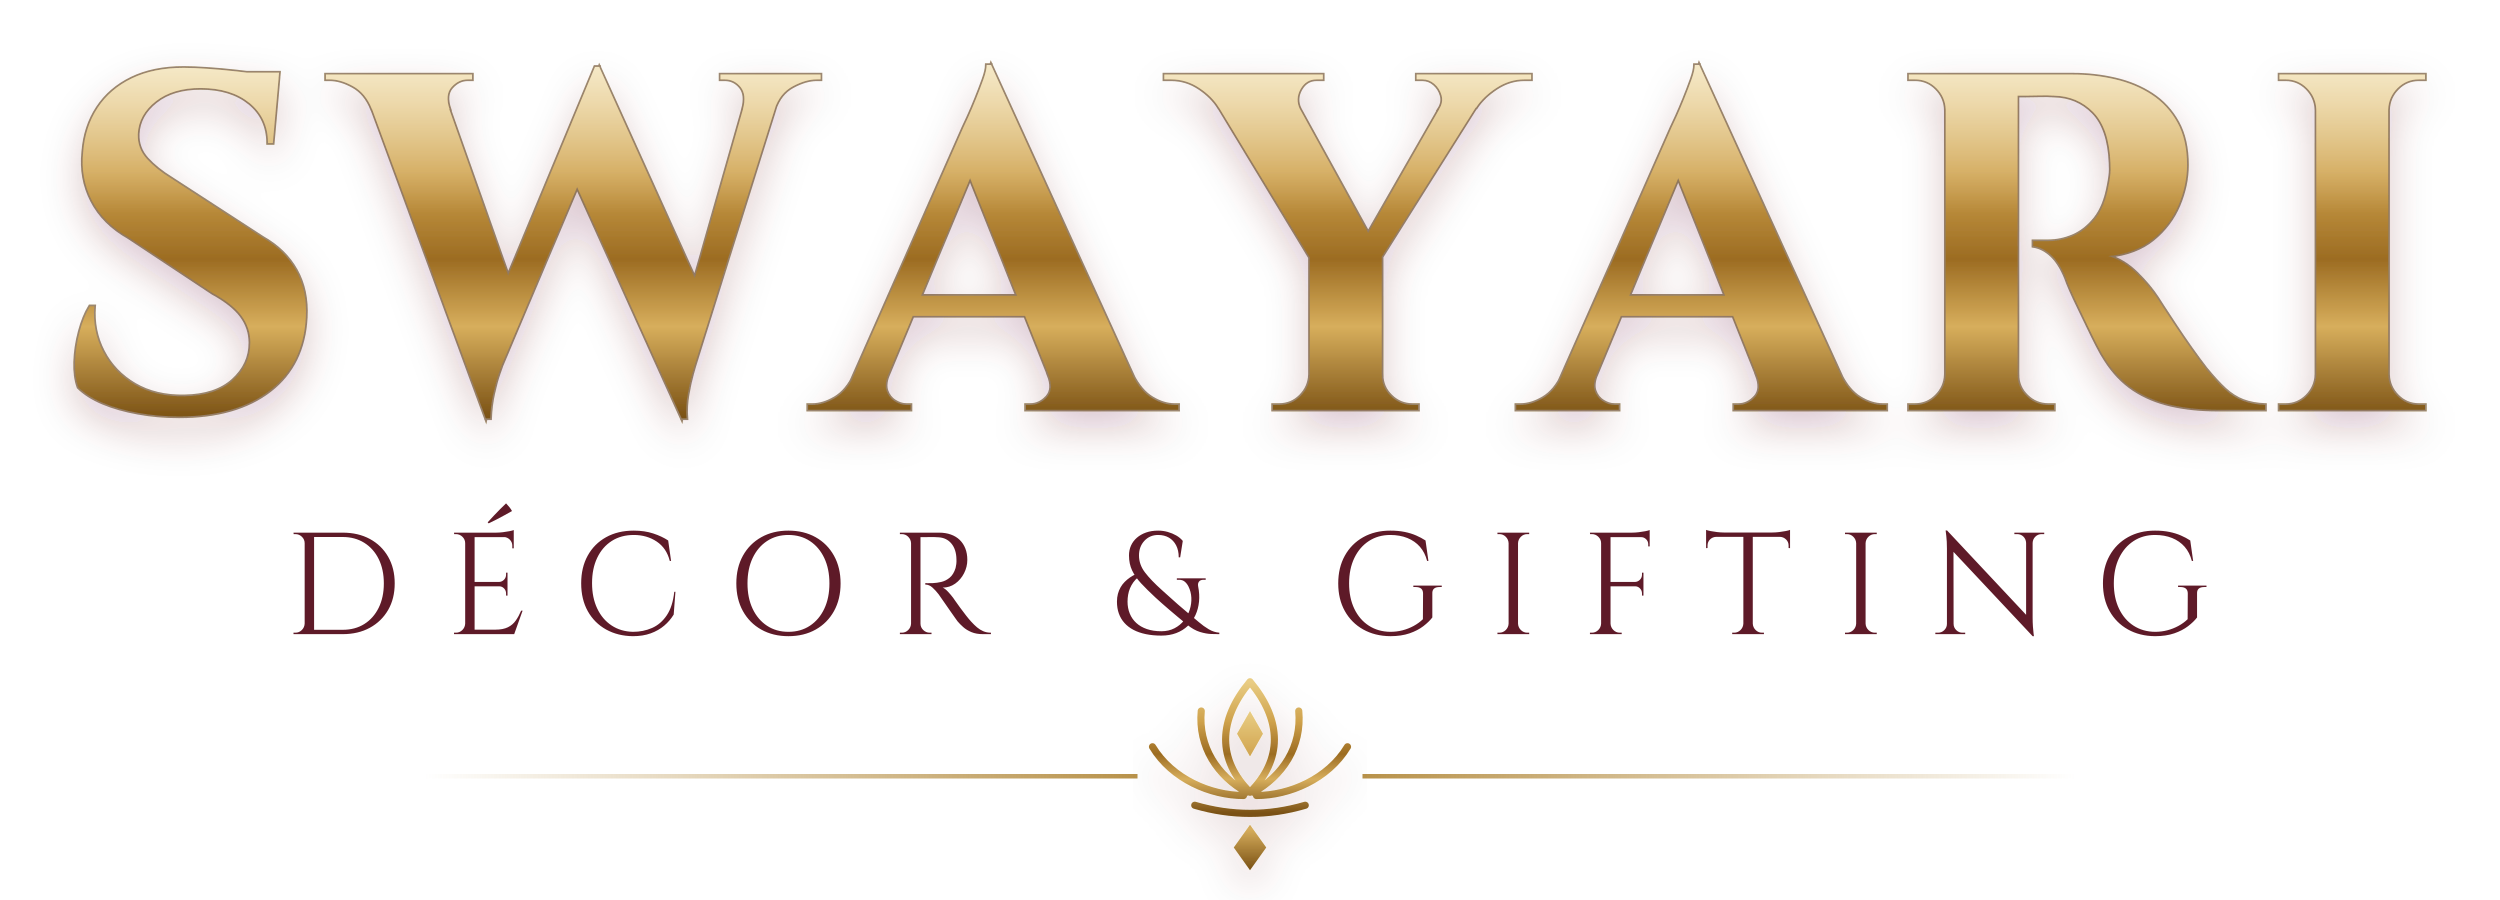
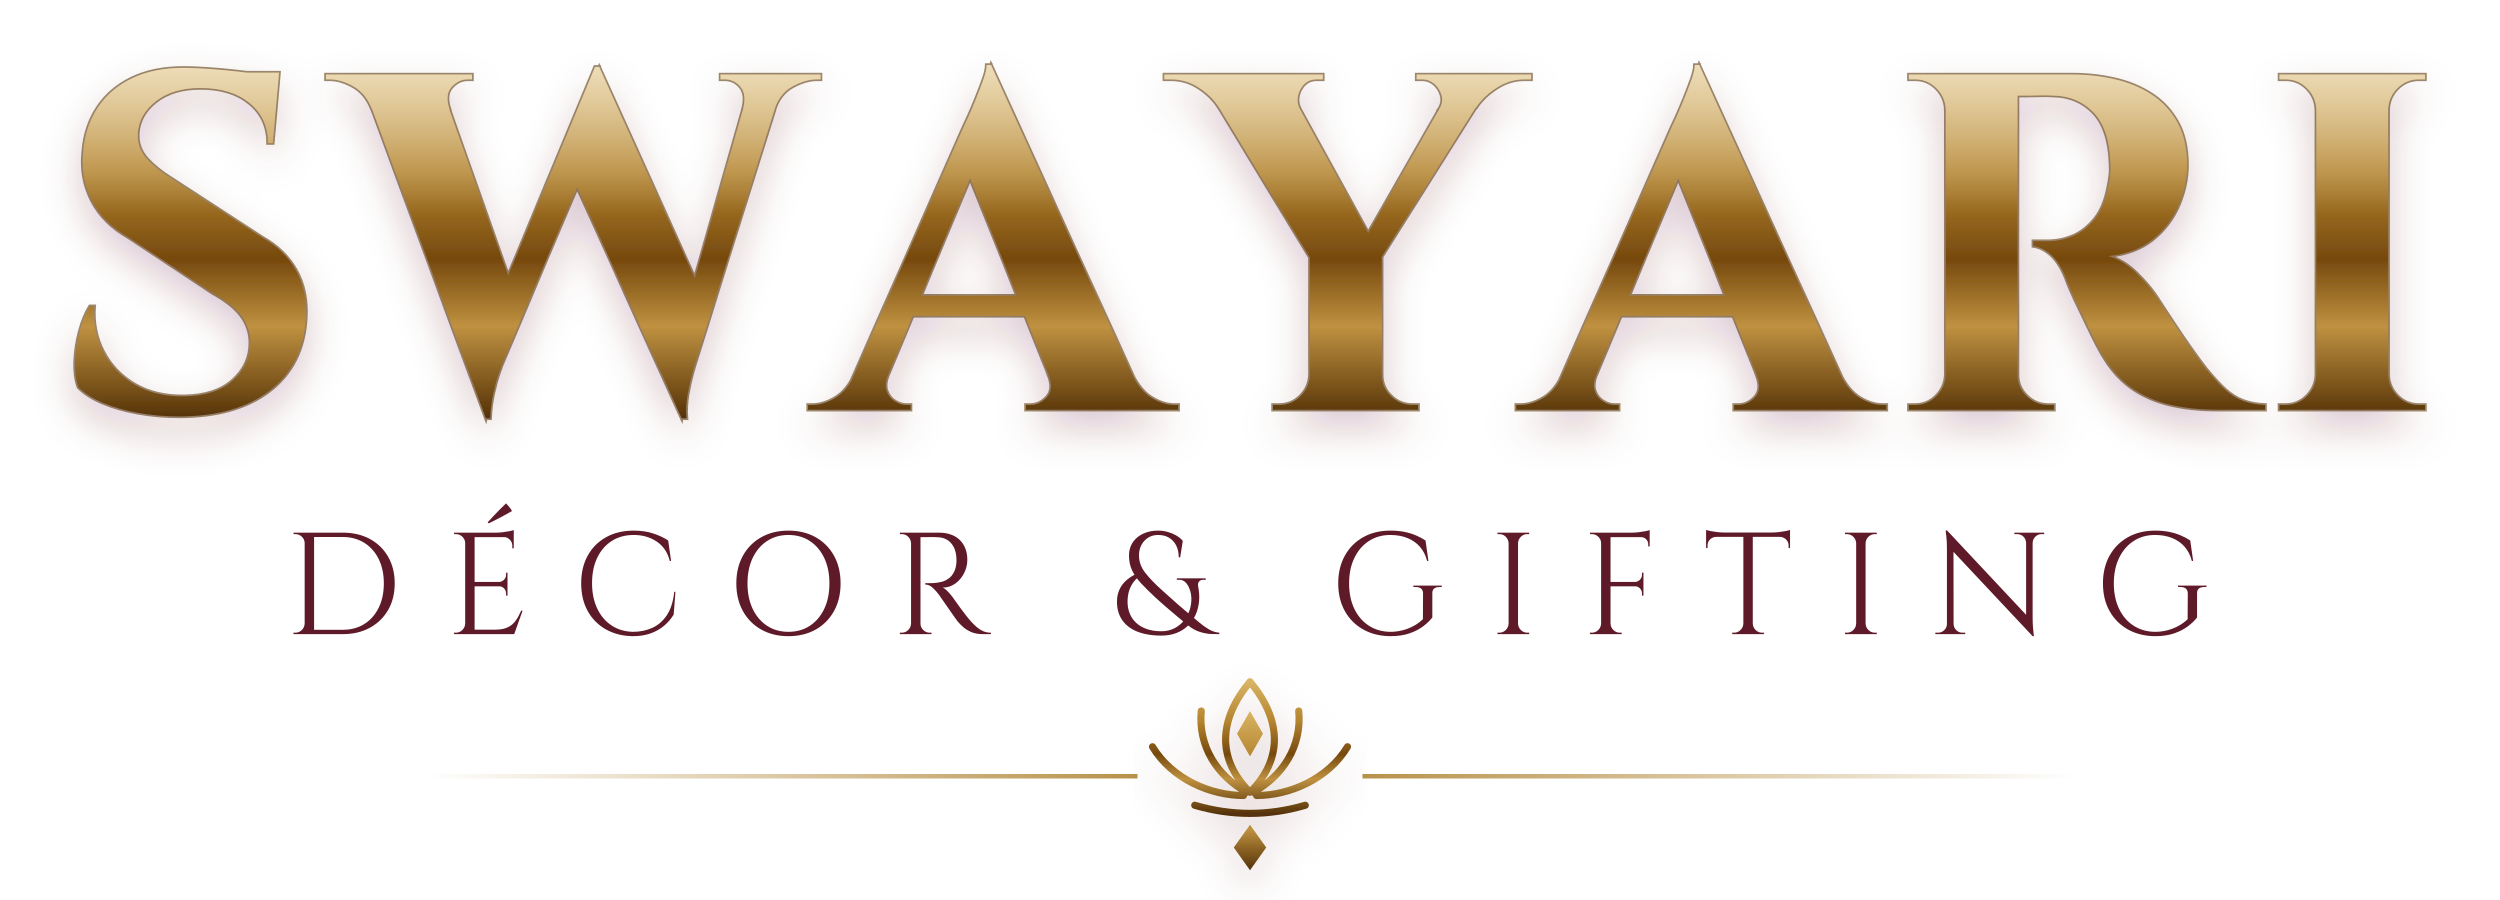
<svg xmlns="http://www.w3.org/2000/svg" viewBox="0 0 1000 360" role="img" aria-label="SWAYARI — Décor &amp; Gifting">
  <defs>
    <linearGradient id="g" x1="0" y1="-137.9" x2="0" y2="3.4" gradientUnits="userSpaceOnUse">
-       <stop offset="0" stop-color="#E9CD84" />
-       <stop offset="0.3" stop-color="#CFA24C" />
-       <stop offset="0.55" stop-color="#9C6C22" />
-       <stop offset="0.74" stop-color="#D7AE5C" />
-       <stop offset="1" stop-color="#7A5114" />
+       <stop offset="0" stop-color="#D8B464" />
+       <stop offset="0.3" stop-color="#B4842F" />
+       <stop offset="0.55" stop-color="#76490E" />
+       <stop offset="0.74" stop-color="#BF9140" />
+       <stop offset="1" stop-color="#553207" />
    </linearGradient>
    <linearGradient id="gl" x1="0" y1="0" x2="0" y2="1">
-       <stop offset="0" stop-color="#E9CD84" />
-       <stop offset="0.3" stop-color="#CFA24C" />
-       <stop offset="0.55" stop-color="#9C6C22" />
-       <stop offset="0.74" stop-color="#D7AE5C" />
-       <stop offset="1" stop-color="#7A5114" />
+       <stop offset="0" stop-color="#D8B464" />
+       <stop offset="0.3" stop-color="#B4842F" />
+       <stop offset="0.55" stop-color="#76490E" />
+       <stop offset="0.74" stop-color="#BF9140" />
+       <stop offset="1" stop-color="#553207" />
    </linearGradient>
    <linearGradient id="shine" x1="0" y1="-137.9" x2="0" y2="3.4" gradientUnits="userSpaceOnUse">
      <stop offset="0" stop-color="#fff" stop-opacity="0.55" />
      <stop offset="0.42" stop-color="#fff" stop-opacity="0" />
    </linearGradient>
    <linearGradient id="orn" x1="0" y1="0" x2="1" y2="0">
      <stop offset="0" stop-color="#B8924A" stop-opacity="0" />
      <stop offset="1" stop-color="#B8924A" />
    </linearGradient>
    <linearGradient id="ornR" x1="0" y1="0" x2="1" y2="0">
      <stop offset="0" stop-color="#B8924A" />
      <stop offset="1" stop-color="#B8924A" stop-opacity="0" />
    </linearGradient>
    <filter id="s" x="-10%" y="-30%" width="120%" height="170%">
-       <feDropShadow dx="0" dy="1.2" stdDeviation="0.6" flood-color="#3A2208" flood-opacity="0.35" />
+       <feDropShadow dx="0" dy="1.2" stdDeviation="0.6" flood-color="#3A2208" flood-opacity="0.45" />
      <feDropShadow dx="0" dy="7" stdDeviation="8" flood-color="#5E1A28" flood-opacity="0.22" />
    </filter>
  </defs>
  <g filter="url(#s)">
    <path transform="translate(20.45,163.89)" d="M53.051 -136.745Q56.881 -136.745 62.531 -136.362Q68.181 -135.979 74.214 -135.309Q80.247 -134.638 84.747 -133.968Q89.248 -133.298 90.972 -132.532L88.674 -106.676H86.758Q86.758 -116.636 79.385 -122.668Q72.011 -128.701 59.754 -128.701Q48.646 -128.701 41.847 -123.339Q35.048 -117.976 34.665 -110.315Q34.474 -104.57 38.304 -100.356Q42.134 -96.143 48.071 -92.504L84.652 -68.756Q93.462 -63.776 97.962 -55.732Q102.463 -47.688 101.888 -36.963Q100.931 -18.194 87.525 -7.757Q74.118 2.681 51.136 2.681Q42.709 2.681 34.761 1.245Q26.813 -0.192 20.684 -2.777Q14.555 -5.363 10.917 -9.001Q9.384 -13.215 9.576 -19.152Q9.768 -25.089 11.395 -31.218Q13.023 -37.346 15.513 -41.368H17.237Q16.471 -31.601 20.78 -23.27Q25.089 -14.939 33.42 -10.055Q41.751 -5.171 53.242 -5.363Q65.883 -5.554 72.777 -11.778Q79.672 -18.003 79.672 -26.813Q79.672 -32.75 76.129 -37.538Q72.586 -42.326 64.542 -46.731L31.026 -68.947Q20.876 -74.693 16.279 -83.694Q11.683 -92.696 12.832 -103.229Q13.598 -113.188 18.577 -120.753Q23.557 -128.318 32.271 -132.532Q40.985 -136.745 53.051 -136.745ZM91.163 -134.83 90.78 -130.808H68.181V-134.83ZM123.722 -132.915H154.748L185.391 -46.348L173.9 3.447ZM219.29 -137.128 222.737 -118.168 180.22 -17.811Q180.22 -17.811 179.071 -14.555Q177.922 -11.3 176.868 -6.512Q175.815 -1.724 175.624 3.447H173.9L168.537 -19.343L217.566 -137.128ZM219.29 -136.937 261.424 -43.858 252.231 3.447 206.075 -98.633ZM293.408 -132.915 257.402 -17.811Q257.402 -17.811 256.445 -14.46Q255.487 -11.108 254.625 -6.224Q253.764 -1.341 254.147 3.447H252.231L246.869 -15.513L280.385 -132.915ZM276.746 -120.274Q278.278 -126.02 275.788 -129.084Q273.299 -132.149 269.468 -132.149H267.745V-134.064H307.772V-132.149Q307.772 -132.149 307.006 -132.149Q306.24 -132.149 306.24 -132.149Q301.835 -132.149 296.664 -129.372Q291.493 -126.595 289.386 -120.274ZM159.344 -120.274H128.318Q125.828 -126.595 120.849 -129.372Q115.869 -132.149 111.464 -132.149Q111.464 -132.149 110.698 -132.149Q109.932 -132.149 109.932 -132.149V-134.064H168.346V-132.149H166.622Q162.983 -132.149 160.206 -129.084Q157.429 -126.02 159.344 -120.274ZM375.953 -137.894 438.389 -1.149H404.107L364.27 -100.931ZM334.776 -13.981Q333.244 -10.151 334.202 -7.469Q335.159 -4.788 337.458 -3.352Q339.756 -1.915 342.054 -1.915H343.778V0.0H302.793V-1.915Q302.793 -1.915 303.654 -1.915Q304.516 -1.915 304.516 -1.915Q308.921 -1.915 313.614 -4.692Q318.306 -7.469 321.37 -13.981ZM375.953 -137.894 376.719 -114.529 329.222 -0.575H315.241L364.845 -112.805Q365.42 -113.954 366.856 -117.114Q368.292 -120.274 369.92 -124.296Q371.548 -128.318 372.889 -132.053Q374.23 -135.787 374.23 -137.894ZM396.063 -45.582V-37.538H339.756V-45.582ZM398.936 -13.981H432.451Q435.707 -7.469 440.304 -4.692Q444.9 -1.915 449.305 -1.915Q449.305 -1.915 450.071 -1.915Q450.837 -1.915 450.837 -1.915V0.0H389.934V-1.915H391.658Q395.488 -1.915 398.361 -5.075Q401.234 -8.235 398.936 -13.981ZM492.014 -133.872 531.276 -62.627 504.08 -59.946 459.264 -133.872ZM532.233 -61.669V0.0H503.505V-61.669ZM563.068 -133.872H578.006L530.127 -57.839L520.551 -59.754ZM555.216 -120.274Q556.939 -122.956 556.173 -125.733Q555.407 -128.51 553.3 -130.329Q551.194 -132.149 548.512 -132.149Q548.512 -132.149 547.363 -132.149Q546.214 -132.149 546.214 -132.149V-134.064H591.987V-132.149H589.306Q583.369 -132.149 578.102 -128.701Q572.835 -125.254 569.963 -120.849ZM499.483 -120.274 467.117 -120.849Q464.435 -125.254 459.264 -128.701Q454.093 -132.149 447.965 -132.149H445.283V-134.064H508.676V-132.149Q508.676 -132.149 507.431 -132.149Q506.187 -132.149 506.187 -132.149Q501.973 -132.149 499.771 -128.222Q497.568 -124.296 499.483 -120.274ZM504.08 -13.981V0.0H488.758V-1.915Q488.758 -1.915 489.907 -1.915Q491.057 -1.915 491.248 -1.915Q496.228 -1.915 499.771 -5.458Q503.314 -9.001 503.505 -13.981ZM531.659 -13.981H532.233Q532.233 -9.001 535.872 -5.458Q539.511 -1.915 544.491 -1.915Q544.491 -1.915 545.64 -1.915Q546.789 -1.915 546.789 -1.915V0.0H531.659ZM659.211 -137.894 721.646 -1.149H687.364L647.528 -100.931ZM618.034 -13.981Q616.502 -10.151 617.46 -7.469Q618.417 -4.788 620.715 -3.352Q623.014 -1.915 625.312 -1.915H627.036V0.0H586.05V-1.915Q586.05 -1.915 586.912 -1.915Q587.774 -1.915 587.774 -1.915Q592.179 -1.915 596.871 -4.692Q601.563 -7.469 604.628 -13.981ZM659.211 -137.894 659.977 -114.529 612.48 -0.575H598.499L648.103 -112.805Q648.677 -113.954 650.114 -117.114Q651.55 -120.274 653.178 -124.296Q654.806 -128.318 656.147 -132.053Q657.487 -135.787 657.487 -137.894ZM679.32 -45.582V-37.538H623.014V-45.582ZM682.193 -13.981H715.709Q718.965 -7.469 723.561 -4.692Q728.158 -1.915 732.563 -1.915Q732.563 -1.915 733.329 -1.915Q734.095 -1.915 734.095 -1.915V0.0H673.192V-1.915H674.915Q678.746 -1.915 681.619 -5.075Q684.491 -8.235 682.193 -13.981ZM784.082 -134.064H808.788Q817.406 -134.064 825.641 -132.149Q833.877 -130.233 840.293 -126.02Q846.709 -121.807 850.539 -114.912Q854.369 -108.017 854.369 -97.867Q854.369 -89.823 851.018 -81.875Q847.666 -73.927 840.772 -68.277Q833.877 -62.627 822.96 -61.478Q829.089 -59.563 834.164 -54.583Q839.239 -49.604 842.495 -44.624Q842.687 -44.241 844.698 -41.177Q846.709 -38.112 849.677 -33.612Q852.646 -29.111 855.902 -24.515Q859.157 -19.918 861.839 -16.471Q866.052 -11.3 869.499 -8.14Q872.947 -4.98 876.777 -3.543Q880.608 -2.107 885.587 -1.915V0.0H866.818Q856.476 0.0 848.049 -1.915Q839.622 -3.83 833.111 -8.14Q826.599 -12.449 821.811 -19.918Q820.279 -22.216 818.459 -25.759Q816.64 -29.303 814.725 -33.324Q812.81 -37.346 810.99 -41.081Q809.171 -44.816 807.83 -47.88Q806.489 -50.944 805.915 -52.668Q803.425 -58.797 800.074 -61.861Q796.722 -64.925 792.892 -65.5V-67.415Q793.466 -67.415 795.19 -67.415Q796.913 -67.415 798.829 -67.415Q804 -67.415 808.883 -69.522Q813.767 -71.628 817.598 -76.416Q821.428 -81.204 822.96 -89.631Q823.343 -91.355 823.63 -93.653Q823.918 -95.951 823.726 -98.824Q823.152 -112.614 816.832 -119.029Q810.511 -125.445 801.127 -125.637Q798.446 -125.828 795.286 -125.733Q792.126 -125.637 789.54 -125.637Q786.954 -125.637 785.997 -125.637Q785.997 -125.828 785.518 -127.839Q785.039 -129.85 784.56 -131.957Q784.082 -134.064 784.082 -134.064ZM786.571 -134.064V0.0H757.843V-134.064ZM758.418 -13.981V0.0H743.096V-1.915Q743.288 -1.915 744.341 -1.915Q745.395 -1.915 745.586 -1.915Q750.566 -1.915 754.109 -5.458Q757.652 -9.001 757.843 -13.981ZM758.418 -120.083H757.843Q757.652 -125.062 754.109 -128.605Q750.566 -132.149 745.586 -132.149Q745.395 -132.149 744.341 -132.149Q743.288 -132.149 743.096 -132.149V-134.064H758.418ZM785.997 -13.981H786.571Q786.571 -9.001 790.21 -5.458Q793.849 -1.915 798.829 -1.915Q799.212 -1.915 800.169 -1.915Q801.127 -1.915 801.127 -1.915V0.0H785.997ZM934.808 -134.064V0.0H906.08V-134.064ZM906.654 -13.981V0.0H891.333V-1.915Q891.333 -1.915 892.578 -1.915Q893.822 -1.915 893.822 -1.915Q898.802 -1.915 902.345 -5.458Q905.888 -9.001 906.08 -13.981ZM906.654 -120.083H906.08Q905.888 -125.062 902.345 -128.605Q898.802 -132.149 893.822 -132.149Q893.822 -132.149 892.578 -132.149Q891.333 -132.149 891.333 -132.149V-134.064H906.654ZM934.233 -13.981H934.808Q934.999 -9.001 938.542 -5.458Q942.085 -1.915 947.065 -1.915Q947.065 -1.915 948.214 -1.915Q949.363 -1.915 949.555 -1.915V0.0H934.233ZM934.233 -120.083V-134.064H949.555V-132.149Q949.363 -132.149 948.214 -132.149Q947.065 -132.149 947.065 -132.149Q942.085 -132.149 938.542 -128.605Q934.999 -125.062 934.808 -120.083Z" fill="url(#g)" stroke="#5C3A0A" stroke-opacity="0.6" stroke-width="1.4" paint-order="stroke" />
    <path transform="translate(20.45,163.89)" d="M53.051 -136.745Q56.881 -136.745 62.531 -136.362Q68.181 -135.979 74.214 -135.309Q80.247 -134.638 84.747 -133.968Q89.248 -133.298 90.972 -132.532L88.674 -106.676H86.758Q86.758 -116.636 79.385 -122.668Q72.011 -128.701 59.754 -128.701Q48.646 -128.701 41.847 -123.339Q35.048 -117.976 34.665 -110.315Q34.474 -104.57 38.304 -100.356Q42.134 -96.143 48.071 -92.504L84.652 -68.756Q93.462 -63.776 97.962 -55.732Q102.463 -47.688 101.888 -36.963Q100.931 -18.194 87.525 -7.757Q74.118 2.681 51.136 2.681Q42.709 2.681 34.761 1.245Q26.813 -0.192 20.684 -2.777Q14.555 -5.363 10.917 -9.001Q9.384 -13.215 9.576 -19.152Q9.768 -25.089 11.395 -31.218Q13.023 -37.346 15.513 -41.368H17.237Q16.471 -31.601 20.78 -23.27Q25.089 -14.939 33.42 -10.055Q41.751 -5.171 53.242 -5.363Q65.883 -5.554 72.777 -11.778Q79.672 -18.003 79.672 -26.813Q79.672 -32.75 76.129 -37.538Q72.586 -42.326 64.542 -46.731L31.026 -68.947Q20.876 -74.693 16.279 -83.694Q11.683 -92.696 12.832 -103.229Q13.598 -113.188 18.577 -120.753Q23.557 -128.318 32.271 -132.532Q40.985 -136.745 53.051 -136.745ZM91.163 -134.83 90.78 -130.808H68.181V-134.83ZM123.722 -132.915H154.748L185.391 -46.348L173.9 3.447ZM219.29 -137.128 222.737 -118.168 180.22 -17.811Q180.22 -17.811 179.071 -14.555Q177.922 -11.3 176.868 -6.512Q175.815 -1.724 175.624 3.447H173.9L168.537 -19.343L217.566 -137.128ZM219.29 -136.937 261.424 -43.858 252.231 3.447 206.075 -98.633ZM293.408 -132.915 257.402 -17.811Q257.402 -17.811 256.445 -14.46Q255.487 -11.108 254.625 -6.224Q253.764 -1.341 254.147 3.447H252.231L246.869 -15.513L280.385 -132.915ZM276.746 -120.274Q278.278 -126.02 275.788 -129.084Q273.299 -132.149 269.468 -132.149H267.745V-134.064H307.772V-132.149Q307.772 -132.149 307.006 -132.149Q306.24 -132.149 306.24 -132.149Q301.835 -132.149 296.664 -129.372Q291.493 -126.595 289.386 -120.274ZM159.344 -120.274H128.318Q125.828 -126.595 120.849 -129.372Q115.869 -132.149 111.464 -132.149Q111.464 -132.149 110.698 -132.149Q109.932 -132.149 109.932 -132.149V-134.064H168.346V-132.149H166.622Q162.983 -132.149 160.206 -129.084Q157.429 -126.02 159.344 -120.274ZM375.953 -137.894 438.389 -1.149H404.107L364.27 -100.931ZM334.776 -13.981Q333.244 -10.151 334.202 -7.469Q335.159 -4.788 337.458 -3.352Q339.756 -1.915 342.054 -1.915H343.778V0.0H302.793V-1.915Q302.793 -1.915 303.654 -1.915Q304.516 -1.915 304.516 -1.915Q308.921 -1.915 313.614 -4.692Q318.306 -7.469 321.37 -13.981ZM375.953 -137.894 376.719 -114.529 329.222 -0.575H315.241L364.845 -112.805Q365.42 -113.954 366.856 -117.114Q368.292 -120.274 369.92 -124.296Q371.548 -128.318 372.889 -132.053Q374.23 -135.787 374.23 -137.894ZM396.063 -45.582V-37.538H339.756V-45.582ZM398.936 -13.981H432.451Q435.707 -7.469 440.304 -4.692Q444.9 -1.915 449.305 -1.915Q449.305 -1.915 450.071 -1.915Q450.837 -1.915 450.837 -1.915V0.0H389.934V-1.915H391.658Q395.488 -1.915 398.361 -5.075Q401.234 -8.235 398.936 -13.981ZM492.014 -133.872 531.276 -62.627 504.08 -59.946 459.264 -133.872ZM532.233 -61.669V0.0H503.505V-61.669ZM563.068 -133.872H578.006L530.127 -57.839L520.551 -59.754ZM555.216 -120.274Q556.939 -122.956 556.173 -125.733Q555.407 -128.51 553.3 -130.329Q551.194 -132.149 548.512 -132.149Q548.512 -132.149 547.363 -132.149Q546.214 -132.149 546.214 -132.149V-134.064H591.987V-132.149H589.306Q583.369 -132.149 578.102 -128.701Q572.835 -125.254 569.963 -120.849ZM499.483 -120.274 467.117 -120.849Q464.435 -125.254 459.264 -128.701Q454.093 -132.149 447.965 -132.149H445.283V-134.064H508.676V-132.149Q508.676 -132.149 507.431 -132.149Q506.187 -132.149 506.187 -132.149Q501.973 -132.149 499.771 -128.222Q497.568 -124.296 499.483 -120.274ZM504.08 -13.981V0.0H488.758V-1.915Q488.758 -1.915 489.907 -1.915Q491.057 -1.915 491.248 -1.915Q496.228 -1.915 499.771 -5.458Q503.314 -9.001 503.505 -13.981ZM531.659 -13.981H532.233Q532.233 -9.001 535.872 -5.458Q539.511 -1.915 544.491 -1.915Q544.491 -1.915 545.64 -1.915Q546.789 -1.915 546.789 -1.915V0.0H531.659ZM659.211 -137.894 721.646 -1.149H687.364L647.528 -100.931ZM618.034 -13.981Q616.502 -10.151 617.46 -7.469Q618.417 -4.788 620.715 -3.352Q623.014 -1.915 625.312 -1.915H627.036V0.0H586.05V-1.915Q586.05 -1.915 586.912 -1.915Q587.774 -1.915 587.774 -1.915Q592.179 -1.915 596.871 -4.692Q601.563 -7.469 604.628 -13.981ZM659.211 -137.894 659.977 -114.529 612.48 -0.575H598.499L648.103 -112.805Q648.677 -113.954 650.114 -117.114Q651.55 -120.274 653.178 -124.296Q654.806 -128.318 656.147 -132.053Q657.487 -135.787 657.487 -137.894ZM679.32 -45.582V-37.538H623.014V-45.582ZM682.193 -13.981H715.709Q718.965 -7.469 723.561 -4.692Q728.158 -1.915 732.563 -1.915Q732.563 -1.915 733.329 -1.915Q734.095 -1.915 734.095 -1.915V0.0H673.192V-1.915H674.915Q678.746 -1.915 681.619 -5.075Q684.491 -8.235 682.193 -13.981ZM784.082 -134.064H808.788Q817.406 -134.064 825.641 -132.149Q833.877 -130.233 840.293 -126.02Q846.709 -121.807 850.539 -114.912Q854.369 -108.017 854.369 -97.867Q854.369 -89.823 851.018 -81.875Q847.666 -73.927 840.772 -68.277Q833.877 -62.627 822.96 -61.478Q829.089 -59.563 834.164 -54.583Q839.239 -49.604 842.495 -44.624Q842.687 -44.241 844.698 -41.177Q846.709 -38.112 849.677 -33.612Q852.646 -29.111 855.902 -24.515Q859.157 -19.918 861.839 -16.471Q866.052 -11.3 869.499 -8.14Q872.947 -4.98 876.777 -3.543Q880.608 -2.107 885.587 -1.915V0.0H866.818Q856.476 0.0 848.049 -1.915Q839.622 -3.83 833.111 -8.14Q826.599 -12.449 821.811 -19.918Q820.279 -22.216 818.459 -25.759Q816.64 -29.303 814.725 -33.324Q812.81 -37.346 810.99 -41.081Q809.171 -44.816 807.83 -47.88Q806.489 -50.944 805.915 -52.668Q803.425 -58.797 800.074 -61.861Q796.722 -64.925 792.892 -65.5V-67.415Q793.466 -67.415 795.19 -67.415Q796.913 -67.415 798.829 -67.415Q804 -67.415 808.883 -69.522Q813.767 -71.628 817.598 -76.416Q821.428 -81.204 822.96 -89.631Q823.343 -91.355 823.63 -93.653Q823.918 -95.951 823.726 -98.824Q823.152 -112.614 816.832 -119.029Q810.511 -125.445 801.127 -125.637Q798.446 -125.828 795.286 -125.733Q792.126 -125.637 789.54 -125.637Q786.954 -125.637 785.997 -125.637Q785.997 -125.828 785.518 -127.839Q785.039 -129.85 784.56 -131.957Q784.082 -134.064 784.082 -134.064ZM786.571 -134.064V0.0H757.843V-134.064ZM758.418 -13.981V0.0H743.096V-1.915Q743.288 -1.915 744.341 -1.915Q745.395 -1.915 745.586 -1.915Q750.566 -1.915 754.109 -5.458Q757.652 -9.001 757.843 -13.981ZM758.418 -120.083H757.843Q757.652 -125.062 754.109 -128.605Q750.566 -132.149 745.586 -132.149Q745.395 -132.149 744.341 -132.149Q743.288 -132.149 743.096 -132.149V-134.064H758.418ZM785.997 -13.981H786.571Q786.571 -9.001 790.21 -5.458Q793.849 -1.915 798.829 -1.915Q799.212 -1.915 800.169 -1.915Q801.127 -1.915 801.127 -1.915V0.0H785.997ZM934.808 -134.064V0.0H906.08V-134.064ZM906.654 -13.981V0.0H891.333V-1.915Q891.333 -1.915 892.578 -1.915Q893.822 -1.915 893.822 -1.915Q898.802 -1.915 902.345 -5.458Q905.888 -9.001 906.08 -13.981ZM906.654 -120.083H906.08Q905.888 -125.062 902.345 -128.605Q898.802 -132.149 893.822 -132.149Q893.822 -132.149 892.578 -132.149Q891.333 -132.149 891.333 -132.149V-134.064H906.654ZM934.233 -13.981H934.808Q934.999 -9.001 938.542 -5.458Q942.085 -1.915 947.065 -1.915Q947.065 -1.915 948.214 -1.915Q949.363 -1.915 949.555 -1.915V0.0H934.233ZM934.233 -120.083V-134.064H949.555V-132.149Q949.363 -132.149 948.214 -132.149Q947.065 -132.149 947.065 -132.149Q942.085 -132.149 938.542 -128.605Q934.999 -125.062 934.808 -120.083Z" fill="url(#shine)" />
  </g>
  <path transform="translate(113.92,253.66)" d="M23.142 -40.6Q29.348 -40.6 34.017 -38.077Q38.686 -35.554 41.325 -30.972Q43.964 -26.39 43.964 -20.3Q43.964 -14.21 41.325 -9.657Q38.686 -5.104 34.017 -2.552Q29.348 0.0 23.142 0.0H10.73L10.672 -1.74Q10.672 -1.74 11.919 -1.74Q13.166 -1.74 15.051 -1.74Q16.936 -1.74 18.792 -1.74Q20.648 -1.74 21.895 -1.74Q23.142 -1.74 23.142 -1.74Q28.13 -1.74 31.813 -4.06Q35.496 -6.38 37.555 -10.556Q39.614 -14.732 39.614 -20.3Q39.614 -25.868 37.555 -30.044Q35.496 -34.22 31.784 -36.54Q28.072 -38.86 23.142 -38.86Q23.142 -38.86 21.837 -38.86Q20.532 -38.86 18.589 -38.86Q16.646 -38.86 14.703 -38.86Q12.76 -38.86 11.426 -38.86Q10.092 -38.86 10.092 -38.86V-40.6ZM11.716 -40.6V0.0H7.946V-40.6ZM8.12 -4.234V0.0H3.48V-0.58Q3.48 -0.58 3.857 -0.58Q4.234 -0.58 4.234 -0.58Q5.742 -0.58 6.815 -1.653Q7.888 -2.726 7.946 -4.234ZM8.12 -36.366H7.946Q7.946 -37.874 6.844 -38.947Q5.742 -40.02 4.234 -40.02Q4.234 -40.02 3.886 -40.02Q3.538 -40.02 3.538 -40.02L3.48 -40.6H8.12ZM75.922 -40.6V0.0H72.152V-40.6ZM91.582 -1.798V0.0H75.748V-1.798ZM89.088 -20.88V-19.14H75.748V-20.88ZM91.582 -40.6V-38.802H75.748V-40.6ZM95.12 -9.396 91.756 0.0H82.128L84.216 -1.798Q87.29 -1.798 89.233 -2.755Q91.176 -3.712 92.394 -5.452Q93.612 -7.192 94.54 -9.396ZM89.088 -19.256V-15.428H88.508V-16.298Q88.508 -17.458 87.696 -18.299Q86.884 -19.14 85.724 -19.14V-19.256ZM89.088 -24.592V-20.764H85.724V-20.88Q86.884 -20.938 87.696 -21.779Q88.508 -22.62 88.508 -23.78V-24.592ZM91.582 -38.976V-34.336H91.002V-35.38Q91.002 -36.772 90.016 -37.787Q89.03 -38.802 87.58 -38.86V-38.976ZM91.582 -41.644V-39.962L84.506 -40.6Q85.782 -40.6 87.203 -40.774Q88.624 -40.948 89.842 -41.18Q91.06 -41.412 91.582 -41.644ZM72.326 -4.234V0.0H67.686V-0.58Q67.686 -0.58 68.063 -0.58Q68.44 -0.58 68.44 -0.58Q69.948 -0.58 71.021 -1.653Q72.094 -2.726 72.152 -4.234ZM72.326 -36.366H72.152Q72.152 -37.874 71.05 -38.947Q69.948 -40.02 68.44 -40.02Q68.44 -40.02 68.092 -40.02Q67.744 -40.02 67.744 -40.02L67.686 -40.6H72.326ZM81.142 -44.718Q82.36 -46.052 83.578 -47.357Q84.796 -48.662 86.043 -49.909Q87.29 -51.156 88.508 -52.316Q89.146 -51.62 89.784 -50.866Q90.422 -50.112 90.886 -49.242Q89.32 -48.372 87.754 -47.502Q86.188 -46.632 84.651 -45.849Q83.114 -45.066 81.548 -44.312ZM156.252 -16.936 155.556 -7.83Q154.048 -5.336 151.757 -3.393Q149.466 -1.45 146.363 -0.319Q143.26 0.812 139.258 0.812Q133.226 0.754 128.528 -1.856Q123.83 -4.466 121.191 -9.193Q118.552 -13.92 118.552 -20.358Q118.552 -26.68 121.162 -31.407Q123.772 -36.134 128.499 -38.773Q133.226 -41.412 139.606 -41.412Q143.898 -41.412 147.349 -40.281Q150.8 -39.15 153.352 -37.468L154.512 -29.29H153.99Q152.714 -34.394 148.77 -37.033Q144.826 -39.672 139.606 -39.672Q134.502 -39.672 130.761 -37.265Q127.02 -34.858 124.961 -30.537Q122.902 -26.216 122.902 -20.416Q122.902 -14.616 124.961 -10.266Q127.02 -5.916 130.703 -3.48Q134.386 -1.044 139.258 -0.928Q143.376 -0.928 146.885 -2.465Q150.394 -4.002 152.772 -7.511Q155.15 -11.02 155.788 -16.936ZM201.434 -41.412Q207.64 -41.412 212.338 -38.773Q217.036 -36.134 219.675 -31.378Q222.314 -26.622 222.314 -20.3Q222.314 -13.978 219.675 -9.222Q217.036 -4.466 212.338 -1.827Q207.64 0.812 201.434 0.812Q195.286 0.812 190.588 -1.827Q185.89 -4.466 183.251 -9.222Q180.612 -13.978 180.612 -20.3Q180.612 -26.622 183.251 -31.378Q185.89 -36.134 190.588 -38.773Q195.286 -41.412 201.434 -41.412ZM201.434 -0.928Q206.364 -0.928 210.047 -3.364Q213.73 -5.8 215.789 -10.15Q217.848 -14.5 217.848 -20.3Q217.848 -26.1 215.789 -30.45Q213.73 -34.8 210.047 -37.236Q206.364 -39.672 201.434 -39.672Q196.562 -39.672 192.879 -37.236Q189.196 -34.8 187.137 -30.45Q185.078 -26.1 185.078 -20.3Q185.078 -14.5 187.137 -10.15Q189.196 -5.8 192.879 -3.364Q196.562 -0.928 201.434 -0.928ZM253.518 -40.6H261.696Q264.306 -40.6 266.423 -39.846Q268.54 -39.092 269.99 -37.671Q271.44 -36.25 272.223 -34.249Q273.006 -32.248 273.006 -29.696Q273.006 -26.912 271.701 -24.36Q270.396 -21.808 268.163 -20.213Q265.93 -18.618 263.146 -18.618Q264.132 -18.212 265.292 -16.965Q266.452 -15.718 267.322 -14.558Q267.322 -14.558 268.105 -13.427Q268.888 -12.296 270.077 -10.672Q271.266 -9.048 272.484 -7.482Q273.702 -5.916 274.572 -4.988Q275.732 -3.712 276.892 -2.726Q278.052 -1.74 279.415 -1.16Q280.778 -0.58 282.46 -0.58V0.0H279.27Q276.602 0.0 274.659 -0.812Q272.716 -1.624 271.382 -2.813Q270.048 -4.002 269.12 -5.104Q268.946 -5.336 268.163 -6.438Q267.38 -7.54 266.307 -9.077Q265.234 -10.614 264.19 -12.122Q263.146 -13.63 262.392 -14.703Q261.638 -15.776 261.522 -15.95Q260.42 -17.4 259.086 -18.618Q257.752 -19.836 256.186 -19.836V-20.416Q256.186 -20.416 257.085 -20.387Q257.984 -20.358 259.26 -20.416Q260.768 -20.474 262.566 -20.88Q264.364 -21.286 265.93 -22.562Q267.496 -23.838 268.308 -26.448Q268.482 -27.086 268.598 -28.043Q268.714 -29.0 268.656 -29.928Q268.598 -33.872 266.655 -36.221Q264.712 -38.57 261.464 -38.744Q259.84 -38.86 258.129 -38.831Q256.418 -38.802 255.258 -38.802Q254.098 -38.802 254.098 -38.802Q254.098 -38.86 253.953 -39.295Q253.808 -39.73 253.663 -40.165Q253.518 -40.6 253.518 -40.6ZM254.272 -40.6V0.0H250.502V-40.6ZM250.676 -4.234V0.0H246.036V-0.58Q246.036 -0.58 246.413 -0.58Q246.79 -0.58 246.79 -0.58Q248.298 -0.58 249.371 -1.653Q250.444 -2.726 250.502 -4.234ZM250.676 -36.366H250.502Q250.444 -37.874 249.371 -38.947Q248.298 -40.02 246.79 -40.02Q246.79 -40.02 246.413 -40.02Q246.036 -40.02 246.036 -40.02V-40.6H250.676ZM254.098 -4.234H254.272Q254.272 -2.726 255.374 -1.653Q256.476 -0.58 257.984 -0.58Q257.984 -0.58 258.332 -0.58Q258.68 -0.58 258.68 -0.58V0.0H254.098ZM349.334 -41.412Q351.306 -41.412 353.162 -40.89Q355.018 -40.368 356.584 -39.469Q358.15 -38.57 359.194 -37.294L358.15 -30.74H357.57Q357.57 -33.524 356.526 -35.525Q355.482 -37.526 353.655 -38.599Q351.828 -39.672 349.334 -39.672Q346.028 -39.672 343.853 -37.352Q341.678 -35.032 341.678 -31.494Q341.678 -27.84 344.056 -24.708Q346.434 -21.576 350.9 -17.574Q352.176 -16.472 353.713 -15.051Q355.25 -13.63 357.251 -11.89Q359.252 -10.15 361.746 -8.062Q363.602 -6.554 365.545 -4.872Q367.488 -3.19 369.547 -1.972Q371.606 -0.754 373.81 -0.58V0.0Q372.708 0.0 370.649 -0.058Q368.59 -0.116 366.096 -0.87Q363.602 -1.624 361.108 -3.654Q358.904 -5.452 357.077 -6.989Q355.25 -8.526 353.713 -9.831Q352.176 -11.136 350.842 -12.325Q349.508 -13.514 348.232 -14.674Q344.868 -17.806 342.519 -20.329Q340.17 -22.852 338.923 -25.491Q337.676 -28.13 337.676 -31.494Q337.676 -33.64 338.488 -35.438Q339.3 -37.236 340.837 -38.57Q342.374 -39.904 344.52 -40.658Q346.666 -41.412 349.334 -41.412ZM365.342 -19.082Q365.98 -15.892 365.69 -12.992Q365.4 -10.092 364.269 -7.627Q363.138 -5.162 361.195 -3.306Q359.252 -1.45 356.584 -0.435Q353.916 0.58 350.61 0.58Q347.246 0.58 344.433 0.0Q341.62 -0.58 339.474 -1.711Q337.328 -2.842 335.849 -4.495Q334.37 -6.148 333.616 -8.265Q332.862 -10.382 332.862 -12.992Q332.862 -14.674 333.239 -16.095Q333.616 -17.516 334.312 -18.734Q335.008 -19.952 335.965 -20.909Q336.922 -21.866 338.082 -22.678Q339.242 -23.49 340.576 -24.07L341.388 -22.794Q340.228 -21.866 339.416 -20.735Q338.604 -19.604 338.082 -18.357Q337.56 -17.11 337.328 -15.747Q337.096 -14.384 337.096 -12.992Q337.096 -10.382 337.995 -8.207Q338.894 -6.032 340.605 -4.466Q342.316 -2.9 344.839 -2.03Q347.362 -1.16 350.61 -1.16Q353.568 -1.16 355.859 -2.349Q358.15 -3.538 359.687 -5.481Q361.224 -7.424 361.978 -9.802Q362.732 -12.18 362.616 -14.587Q362.5 -16.994 361.456 -19.082Q360.876 -20.242 359.977 -20.996Q359.078 -21.75 357.686 -21.75H356.816V-22.33H368.358V-21.75H367.488Q366.212 -21.75 365.661 -20.996Q365.11 -20.242 365.342 -19.082ZM459.012 -16.24V-6.67Q457.678 -4.93 455.416 -3.19Q453.154 -1.45 449.877 -0.319Q446.6 0.812 442.192 0.812Q436.044 0.754 431.346 -1.885Q426.648 -4.524 424.009 -9.251Q421.37 -13.978 421.37 -20.3Q421.37 -26.622 424.009 -31.378Q426.648 -36.134 431.346 -38.773Q436.044 -41.412 442.192 -41.412Q445.382 -41.412 447.934 -40.89Q450.486 -40.368 452.545 -39.469Q454.604 -38.57 456.286 -37.468L457.446 -29.29H456.924Q456.054 -32.654 454.053 -34.945Q452.052 -37.236 449.036 -38.454Q446.02 -39.672 442.192 -39.672Q437.32 -39.672 433.608 -37.236Q429.896 -34.8 427.808 -30.45Q425.72 -26.1 425.72 -20.3Q425.72 -14.5 427.808 -10.15Q429.896 -5.8 433.608 -3.393Q437.32 -0.986 442.192 -0.928Q444.744 -0.928 447.093 -1.537Q449.442 -2.146 451.53 -3.277Q453.618 -4.408 455.242 -5.974L455.3 -16.24Q455.3 -18.85 452.342 -18.85H451.414V-19.43H462.782V-18.85H461.912Q458.896 -18.85 459.012 -16.24ZM493.29 -40.6V0.0H489.52V-40.6ZM489.694 -4.234V0.0H485.054V-0.58Q485.054 -0.58 485.431 -0.58Q485.808 -0.58 485.808 -0.58Q487.316 -0.58 488.389 -1.653Q489.462 -2.726 489.52 -4.234ZM489.694 -36.366H489.52Q489.462 -37.874 488.389 -38.947Q487.316 -40.02 485.808 -40.02Q485.808 -40.02 485.431 -40.02Q485.054 -40.02 485.054 -40.02V-40.6H489.694ZM493.116 -4.234H493.29Q493.348 -2.726 494.421 -1.653Q495.494 -0.58 497.002 -0.58Q497.002 -0.58 497.35 -0.58Q497.698 -0.58 497.756 -0.58V0.0H493.116ZM493.116 -36.366V-40.6H497.756V-40.02Q497.698 -40.02 497.35 -40.02Q497.002 -40.02 497.002 -40.02Q495.494 -40.02 494.421 -38.947Q493.348 -37.874 493.29 -36.366ZM530.294 -40.6V0.0H526.524V-40.6ZM543.46 -20.88V-19.14H530.12V-20.88ZM545.954 -40.6V-38.802H530.12V-40.6ZM543.46 -19.256V-15.428H542.88V-16.298Q542.88 -17.458 542.068 -18.299Q541.256 -19.14 540.096 -19.14V-19.256ZM543.46 -24.592V-20.764H540.096V-20.88Q541.256 -20.938 542.068 -21.779Q542.88 -22.62 542.88 -23.78V-24.592ZM545.954 -38.976V-35.09H545.374V-35.96Q545.374 -37.12 544.533 -37.961Q543.692 -38.802 542.532 -38.802V-38.976ZM545.954 -41.644V-39.962L538.878 -40.6Q540.154 -40.6 541.575 -40.774Q542.996 -40.948 544.214 -41.18Q545.432 -41.412 545.954 -41.644ZM526.698 -4.234V0.0H522.058V-0.58Q522.058 -0.58 522.435 -0.58Q522.812 -0.58 522.812 -0.58Q524.32 -0.58 525.393 -1.653Q526.466 -2.726 526.524 -4.234ZM526.698 -36.366H526.524Q526.524 -37.874 525.422 -38.947Q524.32 -40.02 522.812 -40.02Q522.812 -40.02 522.464 -40.02Q522.116 -40.02 522.116 -40.02L522.058 -40.6H526.698ZM530.12 -4.234H530.294Q530.352 -2.726 531.425 -1.653Q532.498 -0.58 534.006 -0.58Q534.006 -0.58 534.354 -0.58Q534.702 -0.58 534.76 -0.58V0.0H530.12ZM587.192 -40.426V0.0H583.422V-40.426ZM602.098 -40.658V-38.918H568.516V-40.658ZM602.098 -39.092V-34.394L601.518 -34.452V-35.438Q601.518 -36.888 600.503 -37.874Q599.488 -38.86 598.096 -38.918V-39.092ZM602.098 -41.702V-40.02L595.022 -40.658Q596.298 -40.658 597.719 -40.832Q599.14 -41.006 600.358 -41.238Q601.576 -41.47 602.098 -41.702ZM583.596 -4.234V0.0H578.956V-0.58Q578.956 -0.58 579.333 -0.58Q579.71 -0.58 579.71 -0.58Q581.218 -0.58 582.291 -1.653Q583.364 -2.726 583.422 -4.234ZM587.018 -4.234H587.192Q587.25 -2.726 588.323 -1.653Q589.396 -0.58 590.904 -0.58Q590.904 -0.58 591.281 -0.58Q591.658 -0.58 591.658 -0.58V0.0H587.018ZM572.518 -39.092V-38.918Q571.068 -38.86 570.082 -37.874Q569.096 -36.888 569.096 -35.438V-34.452L568.516 -34.394V-39.092ZM568.516 -41.702Q569.096 -41.47 570.285 -41.238Q571.474 -41.006 572.924 -40.832Q574.374 -40.658 575.592 -40.658L568.516 -40.02ZM632.316 -40.6V0.0H628.546V-40.6ZM628.72 -4.234V0.0H624.08V-0.58Q624.08 -0.58 624.457 -0.58Q624.834 -0.58 624.834 -0.58Q626.342 -0.58 627.415 -1.653Q628.488 -2.726 628.546 -4.234ZM628.72 -36.366H628.546Q628.488 -37.874 627.415 -38.947Q626.342 -40.02 624.834 -40.02Q624.834 -40.02 624.457 -40.02Q624.08 -40.02 624.08 -40.02V-40.6H628.72ZM632.142 -4.234H632.316Q632.374 -2.726 633.447 -1.653Q634.52 -0.58 636.028 -0.58Q636.028 -0.58 636.376 -0.58Q636.724 -0.58 636.782 -0.58V0.0H632.142ZM632.142 -36.366V-40.6H636.782V-40.02Q636.724 -40.02 636.376 -40.02Q636.028 -40.02 636.028 -40.02Q634.52 -40.02 633.447 -38.947Q632.374 -37.874 632.316 -36.366ZM664.912 -41.47 698.61 -5.51 699.132 0.812 665.434 -35.09ZM665.028 -4.118V0.0H660.214V-0.58Q660.214 -0.58 660.736 -0.58Q661.258 -0.58 661.316 -0.58Q662.766 -0.58 663.81 -1.624Q664.854 -2.668 664.854 -4.118ZM667.522 -4.118Q667.522 -2.668 668.566 -1.624Q669.61 -0.58 671.06 -0.58Q671.118 -0.58 671.64 -0.58Q672.162 -0.58 672.162 -0.58V0.0H667.348V-4.118ZM664.912 -41.47 667.464 -38.222 667.522 0.0H664.854V-34.22Q664.854 -37.178 664.593 -39.324Q664.332 -41.47 664.332 -41.47ZM699.132 -40.6V-6.612Q699.132 -4.756 699.248 -3.045Q699.364 -1.334 699.509 -0.261Q699.654 0.812 699.654 0.812H699.132L696.522 -2.262V-40.6ZM703.772 -40.6V-40.02Q703.772 -40.02 703.25 -40.02Q702.728 -40.02 702.728 -40.02Q701.278 -40.02 700.234 -39.005Q699.19 -37.99 699.132 -36.482H698.958V-40.6ZM691.824 -40.6H696.638V-36.482H696.522Q696.464 -37.99 695.449 -39.005Q694.434 -40.02 692.926 -40.02Q692.926 -40.02 692.404 -40.02Q691.882 -40.02 691.824 -40.02ZM764.904 -16.24V-6.67Q763.57 -4.93 761.308 -3.19Q759.046 -1.45 755.769 -0.319Q752.492 0.812 748.084 0.812Q741.936 0.754 737.238 -1.885Q732.54 -4.524 729.901 -9.251Q727.262 -13.978 727.262 -20.3Q727.262 -26.622 729.901 -31.378Q732.54 -36.134 737.238 -38.773Q741.936 -41.412 748.084 -41.412Q751.274 -41.412 753.826 -40.89Q756.378 -40.368 758.437 -39.469Q760.496 -38.57 762.178 -37.468L763.338 -29.29H762.816Q761.946 -32.654 759.945 -34.945Q757.944 -37.236 754.928 -38.454Q751.912 -39.672 748.084 -39.672Q743.212 -39.672 739.5 -37.236Q735.788 -34.8 733.7 -30.45Q731.612 -26.1 731.612 -20.3Q731.612 -14.5 733.7 -10.15Q735.788 -5.8 739.5 -3.393Q743.212 -0.986 748.084 -0.928Q750.636 -0.928 752.985 -1.537Q755.334 -2.146 757.422 -3.277Q759.51 -4.408 761.134 -5.974L761.192 -16.24Q761.192 -18.85 758.234 -18.85H757.306V-19.43H768.674V-18.85H767.804Q764.788 -18.85 764.904 -16.24Z" fill="#5E1A28" />
  <g transform="translate(500.0,310.5)">
    <rect x="-330" y="-0.9" width="285" height="1.8" fill="url(#orn)" />
    <rect x="45" y="-0.9" width="285" height="1.8" fill="url(#ornR)" />
    <g filter="url(#s)">
      <path d="M0,-26 C10,-14 10,-2 0,8 C-10,-2 -10,-14 0,-26 Z M-15,-17 C-16,-6 -10,3 -1,8 M15,-17 C16,-6 10,3 1,8 M-30,-6 C-24,4 -12,9 -2,9 M30,-6 C24,4 12,9 2,9 M-17,12 Q0,17 17,12" fill="none" stroke="url(#gl)" stroke-width="2.2" stroke-linecap="round" stroke-linejoin="round" transform="translate(0,-4) scale(1.3)" />
      <path d="M0,-17 L4,-10 L0,-3 L-4,-10 Z M0,18 L5,25 L0,32 L-5,25 Z" fill="url(#gl)" transform="translate(0,-4) scale(1.3)" />
    </g>
  </g>
</svg>
